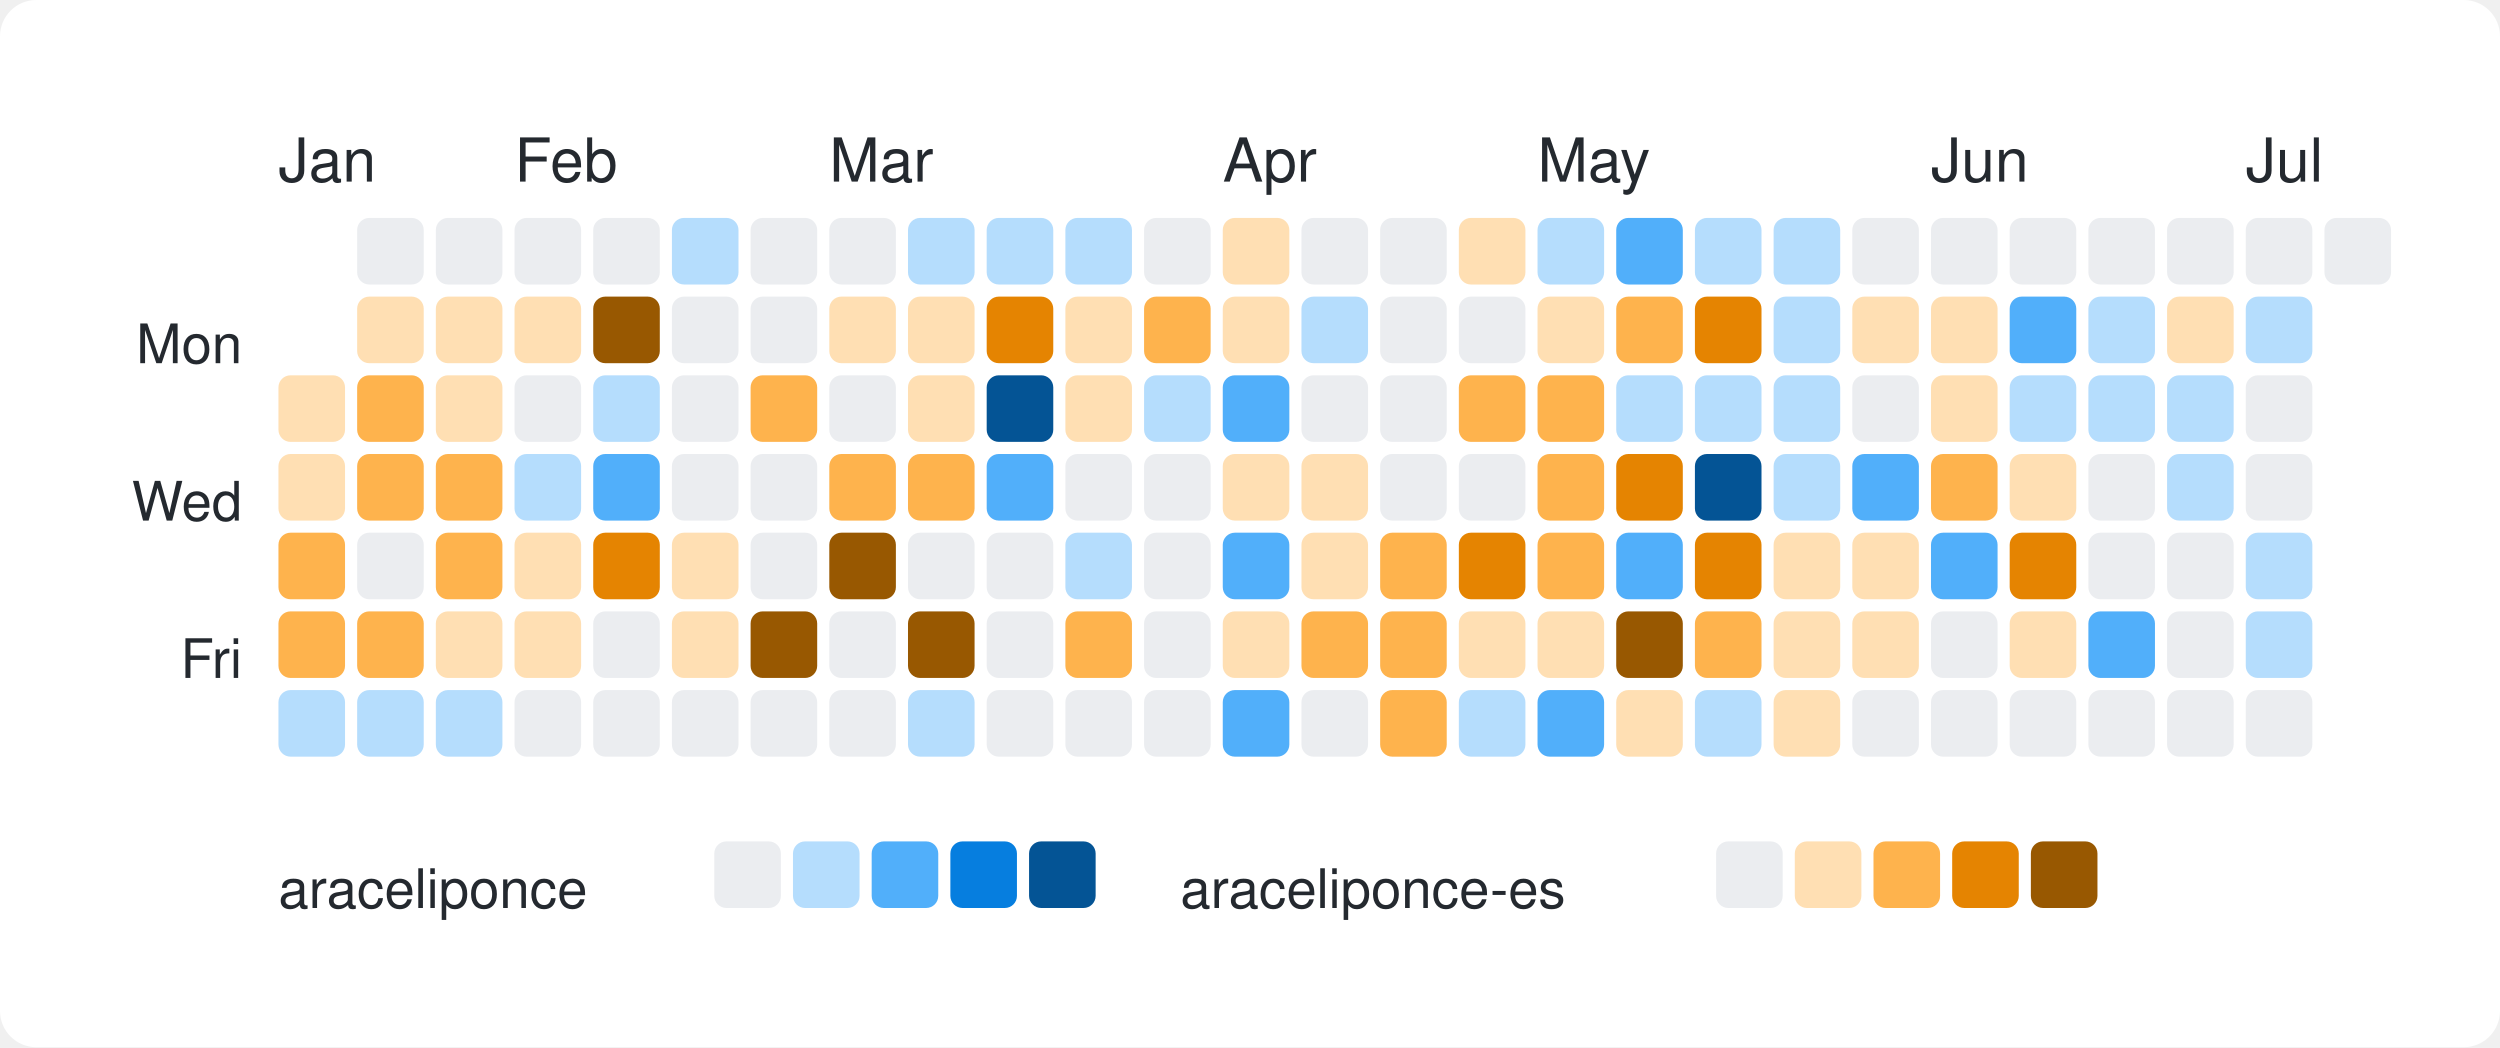
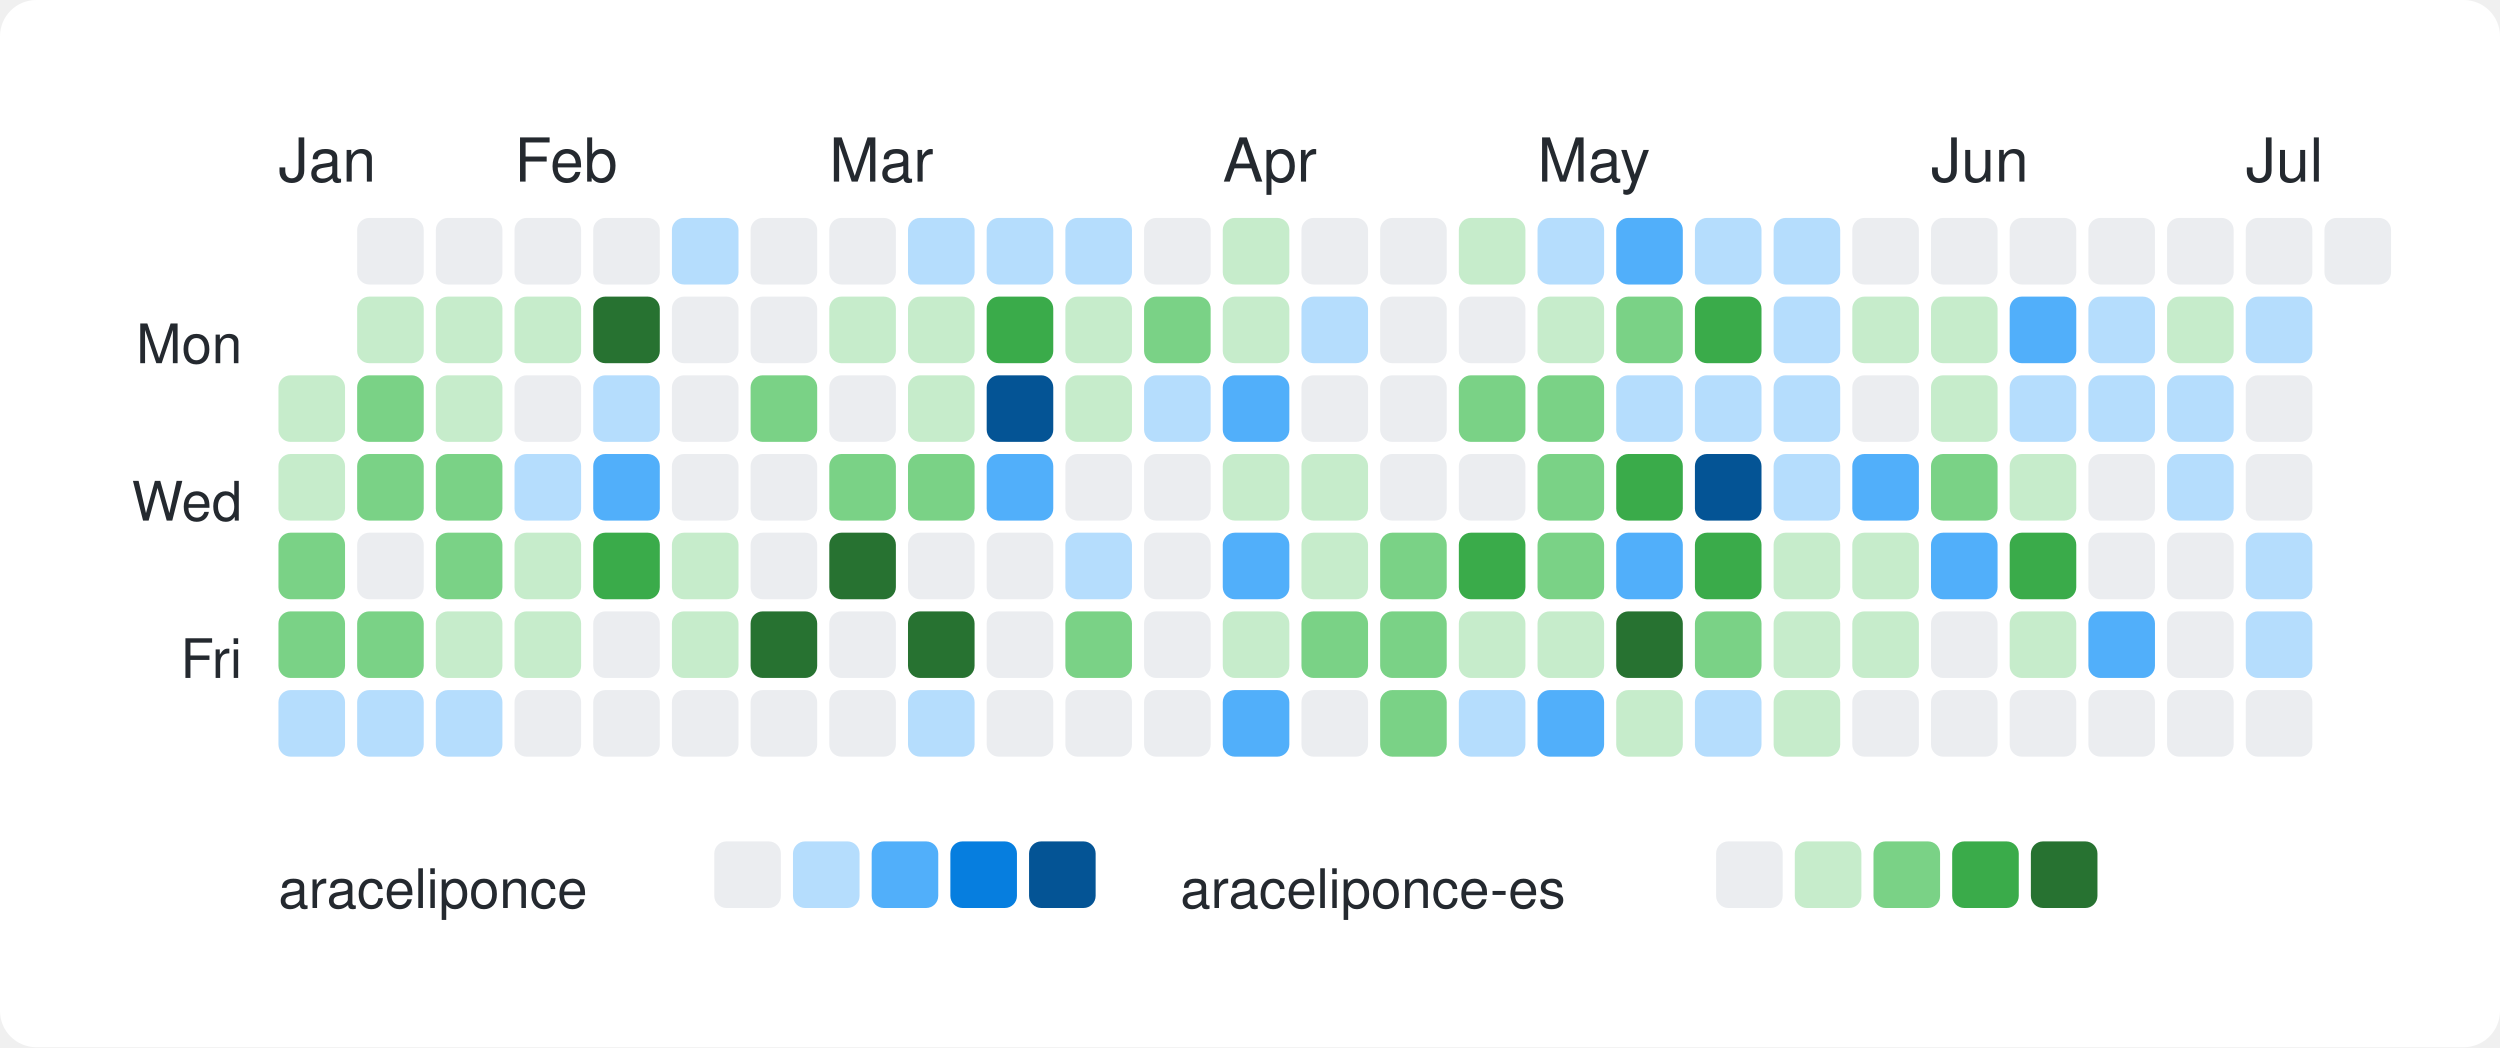
<svg xmlns="http://www.w3.org/2000/svg" width="413" height="173" viewBox="0 0 413 173">
  <rect width="413" height="173" fill="#ffffff" rx="6" ry="6" />
  <text x="46" y="30" fill="#24292f" font-size="10" font-family="-apple-system,BlinkMacSystemFont,'Segoe UI',Helvetica,Arial,sans-serif">Jan</text>
  <text x="85" y="30" fill="#24292f" font-size="10" font-family="-apple-system,BlinkMacSystemFont,'Segoe UI',Helvetica,Arial,sans-serif">Feb</text>
  <text x="137" y="30" fill="#24292f" font-size="10" font-family="-apple-system,BlinkMacSystemFont,'Segoe UI',Helvetica,Arial,sans-serif">Mar</text>
  <text x="202" y="30" fill="#24292f" font-size="10" font-family="-apple-system,BlinkMacSystemFont,'Segoe UI',Helvetica,Arial,sans-serif">Apr</text>
  <text x="254" y="30" fill="#24292f" font-size="10" font-family="-apple-system,BlinkMacSystemFont,'Segoe UI',Helvetica,Arial,sans-serif">May</text>
  <text x="319" y="30" fill="#24292f" font-size="10" font-family="-apple-system,BlinkMacSystemFont,'Segoe UI',Helvetica,Arial,sans-serif">Jun</text>
  <text x="371" y="30" fill="#24292f" font-size="10" font-family="-apple-system,BlinkMacSystemFont,'Segoe UI',Helvetica,Arial,sans-serif">Jul</text>
  <text x="40" y="60" text-anchor="end" fill="#24292f" font-size="9" font-family="-apple-system,BlinkMacSystemFont,'Segoe UI',Helvetica,Arial,sans-serif">Mon</text>
  <text x="40" y="86" text-anchor="end" fill="#24292f" font-size="9" font-family="-apple-system,BlinkMacSystemFont,'Segoe UI',Helvetica,Arial,sans-serif">Wed</text>
  <text x="40" y="112" text-anchor="end" fill="#24292f" font-size="9" font-family="-apple-system,BlinkMacSystemFont,'Segoe UI',Helvetica,Arial,sans-serif">Fri</text>
-   <rect x="46" y="62" width="11" height="11" rx="2" ry="2" fill="#ffdfb3" data-date="2026-01-13" data-count="3" />
-   <rect x="46" y="75" width="11" height="11" rx="2" ry="2" fill="#ffdfb3" data-date="2026-01-14" data-count="3" />
-   <rect x="46" y="88" width="11" height="11" rx="2" ry="2" fill="#feb34d" data-date="2026-01-15" data-count="7" />
-   <rect x="46" y="101" width="11" height="11" rx="2" ry="2" fill="#feb34d" data-date="2026-01-16" data-count="6" />
+   <rect x="46" y="62" width="11" height="11" rx="2" ry="2" fill="#c6eccb" data-date="2026-01-13" data-count="3" />
+   <rect x="46" y="75" width="11" height="11" rx="2" ry="2" fill="#c6eccb" data-date="2026-01-14" data-count="3" />
+   <rect x="46" y="88" width="11" height="11" rx="2" ry="2" fill="#7ad286" data-date="2026-01-15" data-count="7" />
+   <rect x="46" y="101" width="11" height="11" rx="2" ry="2" fill="#7ad286" data-date="2026-01-16" data-count="6" />
  <rect x="46" y="114" width="11" height="11" rx="2" ry="2" fill="#b5ddfd" data-date="2026-01-17" data-count="1" />
  <rect x="59" y="36" width="11" height="11" rx="2" ry="2" fill="#ebedf0" data-date="2026-01-18" data-count="0" />
-   <rect x="59" y="49" width="11" height="11" rx="2" ry="2" fill="#ffdfb3" data-date="2026-01-19" data-count="3" />
-   <rect x="59" y="62" width="11" height="11" rx="2" ry="2" fill="#feb34d" data-date="2026-01-20" data-count="6" />
-   <rect x="59" y="75" width="11" height="11" rx="2" ry="2" fill="#feb34d" data-date="2026-01-21" data-count="6" />
+   <rect x="59" y="49" width="11" height="11" rx="2" ry="2" fill="#c6eccb" data-date="2026-01-19" data-count="3" />
+   <rect x="59" y="62" width="11" height="11" rx="2" ry="2" fill="#7ad286" data-date="2026-01-20" data-count="6" />
+   <rect x="59" y="75" width="11" height="11" rx="2" ry="2" fill="#7ad286" data-date="2026-01-21" data-count="6" />
  <rect x="59" y="88" width="11" height="11" rx="2" ry="2" fill="#ebedf0" data-date="2026-01-22" data-count="0" />
-   <rect x="59" y="101" width="11" height="11" rx="2" ry="2" fill="#feb34d" data-date="2026-01-23" data-count="6" />
+   <rect x="59" y="101" width="11" height="11" rx="2" ry="2" fill="#7ad286" data-date="2026-01-23" data-count="6" />
  <rect x="59" y="114" width="11" height="11" rx="2" ry="2" fill="#b5ddfd" data-date="2026-01-24" data-count="1" />
  <rect x="72" y="36" width="11" height="11" rx="2" ry="2" fill="#ebedf0" data-date="2026-01-25" data-count="0" />
-   <rect x="72" y="49" width="11" height="11" rx="2" ry="2" fill="#ffdfb3" data-date="2026-01-26" data-count="3" />
-   <rect x="72" y="62" width="11" height="11" rx="2" ry="2" fill="#ffdfb3" data-date="2026-01-27" data-count="3" />
-   <rect x="72" y="75" width="11" height="11" rx="2" ry="2" fill="#feb34d" data-date="2026-01-28" data-count="4" />
-   <rect x="72" y="88" width="11" height="11" rx="2" ry="2" fill="#feb34d" data-date="2026-01-29" data-count="6" />
-   <rect x="72" y="101" width="11" height="11" rx="2" ry="2" fill="#ffdfb3" data-date="2026-01-30" data-count="2" />
+   <rect x="72" y="49" width="11" height="11" rx="2" ry="2" fill="#c6eccb" data-date="2026-01-26" data-count="3" />
+   <rect x="72" y="62" width="11" height="11" rx="2" ry="2" fill="#c6eccb" data-date="2026-01-27" data-count="3" />
+   <rect x="72" y="75" width="11" height="11" rx="2" ry="2" fill="#7ad286" data-date="2026-01-28" data-count="4" />
+   <rect x="72" y="88" width="11" height="11" rx="2" ry="2" fill="#7ad286" data-date="2026-01-29" data-count="6" />
+   <rect x="72" y="101" width="11" height="11" rx="2" ry="2" fill="#c6eccb" data-date="2026-01-30" data-count="2" />
  <rect x="72" y="114" width="11" height="11" rx="2" ry="2" fill="#b5ddfd" data-date="2026-01-31" data-count="4" />
  <rect x="85" y="36" width="11" height="11" rx="2" ry="2" fill="#ebedf0" data-date="2026-02-01" data-count="0" />
-   <rect x="85" y="49" width="11" height="11" rx="2" ry="2" fill="#ffdfb3" data-date="2026-02-02" data-count="1" />
+   <rect x="85" y="49" width="11" height="11" rx="2" ry="2" fill="#c6eccb" data-date="2026-02-02" data-count="1" />
  <rect x="85" y="62" width="11" height="11" rx="2" ry="2" fill="#ebedf0" data-date="2026-02-03" data-count="0" />
  <rect x="85" y="75" width="11" height="11" rx="2" ry="2" fill="#b5ddfd" data-date="2026-02-04" data-count="2" />
-   <rect x="85" y="88" width="11" height="11" rx="2" ry="2" fill="#ffdfb3" data-date="2026-02-05" data-count="3" />
-   <rect x="85" y="101" width="11" height="11" rx="2" ry="2" fill="#ffdfb3" data-date="2026-02-06" data-count="3" />
+   <rect x="85" y="88" width="11" height="11" rx="2" ry="2" fill="#c6eccb" data-date="2026-02-05" data-count="3" />
+   <rect x="85" y="101" width="11" height="11" rx="2" ry="2" fill="#c6eccb" data-date="2026-02-06" data-count="3" />
  <rect x="85" y="114" width="11" height="11" rx="2" ry="2" fill="#ebedf0" data-date="2026-02-07" data-count="0" />
  <rect x="98" y="36" width="11" height="11" rx="2" ry="2" fill="#ebedf0" data-date="2026-02-08" data-count="0" />
-   <rect x="98" y="49" width="11" height="11" rx="2" ry="2" fill="#985801" data-date="2026-02-09" data-count="12" />
+   <rect x="98" y="49" width="11" height="11" rx="2" ry="2" fill="#277231" data-date="2026-02-09" data-count="12" />
  <rect x="98" y="62" width="11" height="11" rx="2" ry="2" fill="#b5ddfd" data-date="2026-02-10" data-count="7" />
  <rect x="98" y="75" width="11" height="11" rx="2" ry="2" fill="#51affa" data-date="2026-02-11" data-count="8" />
-   <rect x="98" y="88" width="11" height="11" rx="2" ry="2" fill="#e58401" data-date="2026-02-12" data-count="11" />
+   <rect x="98" y="88" width="11" height="11" rx="2" ry="2" fill="#3aab4a" data-date="2026-02-12" data-count="11" />
  <rect x="98" y="101" width="11" height="11" rx="2" ry="2" fill="#ebedf0" data-date="2026-02-13" data-count="0" />
  <rect x="98" y="114" width="11" height="11" rx="2" ry="2" fill="#ebedf0" data-date="2026-02-14" data-count="0" />
  <rect x="111" y="36" width="11" height="11" rx="2" ry="2" fill="#b5ddfd" data-date="2026-02-15" data-count="3" />
  <rect x="111" y="49" width="11" height="11" rx="2" ry="2" fill="#ebedf0" data-date="2026-02-16" data-count="0" />
  <rect x="111" y="62" width="11" height="11" rx="2" ry="2" fill="#ebedf0" data-date="2026-02-17" data-count="0" />
  <rect x="111" y="75" width="11" height="11" rx="2" ry="2" fill="#ebedf0" data-date="2026-02-18" data-count="0" />
-   <rect x="111" y="88" width="11" height="11" rx="2" ry="2" fill="#ffdfb3" data-date="2026-02-19" data-count="3" />
-   <rect x="111" y="101" width="11" height="11" rx="2" ry="2" fill="#ffdfb3" data-date="2026-02-20" data-count="3" />
+   <rect x="111" y="88" width="11" height="11" rx="2" ry="2" fill="#c6eccb" data-date="2026-02-19" data-count="3" />
+   <rect x="111" y="101" width="11" height="11" rx="2" ry="2" fill="#c6eccb" data-date="2026-02-20" data-count="3" />
  <rect x="111" y="114" width="11" height="11" rx="2" ry="2" fill="#ebedf0" data-date="2026-02-21" data-count="0" />
  <rect x="124" y="36" width="11" height="11" rx="2" ry="2" fill="#ebedf0" data-date="2026-02-22" data-count="0" />
  <rect x="124" y="49" width="11" height="11" rx="2" ry="2" fill="#ebedf0" data-date="2026-02-23" data-count="0" />
-   <rect x="124" y="62" width="11" height="11" rx="2" ry="2" fill="#feb34d" data-date="2026-02-24" data-count="6" />
+   <rect x="124" y="62" width="11" height="11" rx="2" ry="2" fill="#7ad286" data-date="2026-02-24" data-count="6" />
  <rect x="124" y="75" width="11" height="11" rx="2" ry="2" fill="#ebedf0" data-date="2026-02-25" data-count="0" />
  <rect x="124" y="88" width="11" height="11" rx="2" ry="2" fill="#ebedf0" data-date="2026-02-26" data-count="0" />
-   <rect x="124" y="101" width="11" height="11" rx="2" ry="2" fill="#985801" data-date="2026-02-27" data-count="12" />
+   <rect x="124" y="101" width="11" height="11" rx="2" ry="2" fill="#277231" data-date="2026-02-27" data-count="12" />
  <rect x="124" y="114" width="11" height="11" rx="2" ry="2" fill="#ebedf0" data-date="2026-02-28" data-count="0" />
  <rect x="137" y="36" width="11" height="11" rx="2" ry="2" fill="#ebedf0" data-date="2026-03-01" data-count="0" />
-   <rect x="137" y="49" width="11" height="11" rx="2" ry="2" fill="#ffdfb3" data-date="2026-03-02" data-count="3" />
+   <rect x="137" y="49" width="11" height="11" rx="2" ry="2" fill="#c6eccb" data-date="2026-03-02" data-count="3" />
  <rect x="137" y="62" width="11" height="11" rx="2" ry="2" fill="#ebedf0" data-date="2026-03-03" data-count="0" />
-   <rect x="137" y="75" width="11" height="11" rx="2" ry="2" fill="#feb34d" data-date="2026-03-04" data-count="6" />
-   <rect x="137" y="88" width="11" height="11" rx="2" ry="2" fill="#985801" data-date="2026-03-05" data-count="17" />
+   <rect x="137" y="75" width="11" height="11" rx="2" ry="2" fill="#7ad286" data-date="2026-03-04" data-count="6" />
+   <rect x="137" y="88" width="11" height="11" rx="2" ry="2" fill="#277231" data-date="2026-03-05" data-count="17" />
  <rect x="137" y="101" width="11" height="11" rx="2" ry="2" fill="#ebedf0" data-date="2026-03-06" data-count="0" />
  <rect x="137" y="114" width="11" height="11" rx="2" ry="2" fill="#ebedf0" data-date="2026-03-07" data-count="0" />
  <rect x="150" y="36" width="11" height="11" rx="2" ry="2" fill="#b5ddfd" data-date="2026-03-08" data-count="3" />
-   <rect x="150" y="49" width="11" height="11" rx="2" ry="2" fill="#ffdfb3" data-date="2026-03-09" data-count="3" />
-   <rect x="150" y="62" width="11" height="11" rx="2" ry="2" fill="#ffdfb3" data-date="2026-03-10" data-count="5" />
-   <rect x="150" y="75" width="11" height="11" rx="2" ry="2" fill="#feb34d" data-date="2026-03-11" data-count="4" />
+   <rect x="150" y="49" width="11" height="11" rx="2" ry="2" fill="#c6eccb" data-date="2026-03-09" data-count="3" />
+   <rect x="150" y="62" width="11" height="11" rx="2" ry="2" fill="#c6eccb" data-date="2026-03-10" data-count="5" />
+   <rect x="150" y="75" width="11" height="11" rx="2" ry="2" fill="#7ad286" data-date="2026-03-11" data-count="4" />
  <rect x="150" y="88" width="11" height="11" rx="2" ry="2" fill="#ebedf0" data-date="2026-03-12" data-count="0" />
-   <rect x="150" y="101" width="11" height="11" rx="2" ry="2" fill="#985801" data-date="2026-03-13" data-count="10" />
+   <rect x="150" y="101" width="11" height="11" rx="2" ry="2" fill="#277231" data-date="2026-03-13" data-count="10" />
  <rect x="150" y="114" width="11" height="11" rx="2" ry="2" fill="#b5ddfd" data-date="2026-03-14" data-count="3" />
  <rect x="163" y="36" width="11" height="11" rx="2" ry="2" fill="#b5ddfd" data-date="2026-03-15" data-count="4" />
-   <rect x="163" y="49" width="11" height="11" rx="2" ry="2" fill="#e58401" data-date="2026-03-16" data-count="10" />
+   <rect x="163" y="49" width="11" height="11" rx="2" ry="2" fill="#3aab4a" data-date="2026-03-16" data-count="10" />
  <rect x="163" y="62" width="11" height="11" rx="2" ry="2" fill="#045495" data-date="2026-03-17" data-count="25" />
  <rect x="163" y="75" width="11" height="11" rx="2" ry="2" fill="#51affa" data-date="2026-03-18" data-count="13" />
  <rect x="163" y="88" width="11" height="11" rx="2" ry="2" fill="#ebedf0" data-date="2026-03-19" data-count="0" />
  <rect x="163" y="101" width="11" height="11" rx="2" ry="2" fill="#ebedf0" data-date="2026-03-20" data-count="0" />
  <rect x="163" y="114" width="11" height="11" rx="2" ry="2" fill="#ebedf0" data-date="2026-03-21" data-count="0" />
  <rect x="176" y="36" width="11" height="11" rx="2" ry="2" fill="#b5ddfd" data-date="2026-03-22" data-count="3" />
-   <rect x="176" y="49" width="11" height="11" rx="2" ry="2" fill="#ffdfb3" data-date="2026-03-23" data-count="3" />
-   <rect x="176" y="62" width="11" height="11" rx="2" ry="2" fill="#ffdfb3" data-date="2026-03-24" data-count="3" />
+   <rect x="176" y="49" width="11" height="11" rx="2" ry="2" fill="#c6eccb" data-date="2026-03-23" data-count="3" />
+   <rect x="176" y="62" width="11" height="11" rx="2" ry="2" fill="#c6eccb" data-date="2026-03-24" data-count="3" />
  <rect x="176" y="75" width="11" height="11" rx="2" ry="2" fill="#ebedf0" data-date="2026-03-25" data-count="0" />
  <rect x="176" y="88" width="11" height="11" rx="2" ry="2" fill="#b5ddfd" data-date="2026-03-26" data-count="3" />
-   <rect x="176" y="101" width="11" height="11" rx="2" ry="2" fill="#feb34d" data-date="2026-03-27" data-count="4" />
+   <rect x="176" y="101" width="11" height="11" rx="2" ry="2" fill="#7ad286" data-date="2026-03-27" data-count="4" />
  <rect x="176" y="114" width="11" height="11" rx="2" ry="2" fill="#ebedf0" data-date="2026-03-28" data-count="0" />
  <rect x="189" y="36" width="11" height="11" rx="2" ry="2" fill="#ebedf0" data-date="2026-03-29" data-count="0" />
-   <rect x="189" y="49" width="11" height="11" rx="2" ry="2" fill="#feb34d" data-date="2026-03-30" data-count="10" />
+   <rect x="189" y="49" width="11" height="11" rx="2" ry="2" fill="#7ad286" data-date="2026-03-30" data-count="10" />
  <rect x="189" y="62" width="11" height="11" rx="2" ry="2" fill="#b5ddfd" data-date="2026-03-31" data-count="3" />
  <rect x="189" y="75" width="11" height="11" rx="2" ry="2" fill="#ebedf0" data-date="2026-04-01" data-count="0" />
  <rect x="189" y="88" width="11" height="11" rx="2" ry="2" fill="#ebedf0" data-date="2026-04-02" data-count="0" />
  <rect x="189" y="101" width="11" height="11" rx="2" ry="2" fill="#ebedf0" data-date="2026-04-03" data-count="0" />
  <rect x="189" y="114" width="11" height="11" rx="2" ry="2" fill="#ebedf0" data-date="2026-04-04" data-count="0" />
-   <rect x="202" y="36" width="11" height="11" rx="2" ry="2" fill="#ffdfb3" data-date="2026-04-05" data-count="1" />
-   <rect x="202" y="49" width="11" height="11" rx="2" ry="2" fill="#ffdfb3" data-date="2026-04-06" data-count="1" />
+   <rect x="202" y="36" width="11" height="11" rx="2" ry="2" fill="#c6eccb" data-date="2026-04-05" data-count="1" />
+   <rect x="202" y="49" width="11" height="11" rx="2" ry="2" fill="#c6eccb" data-date="2026-04-06" data-count="1" />
  <rect x="202" y="62" width="11" height="11" rx="2" ry="2" fill="#51affa" data-date="2026-04-07" data-count="8" />
-   <rect x="202" y="75" width="11" height="11" rx="2" ry="2" fill="#ffdfb3" data-date="2026-04-08" data-count="5" />
+   <rect x="202" y="75" width="11" height="11" rx="2" ry="2" fill="#c6eccb" data-date="2026-04-08" data-count="5" />
  <rect x="202" y="88" width="11" height="11" rx="2" ry="2" fill="#51affa" data-date="2026-04-09" data-count="14" />
-   <rect x="202" y="101" width="11" height="11" rx="2" ry="2" fill="#ffdfb3" data-date="2026-04-10" data-count="3" />
+   <rect x="202" y="101" width="11" height="11" rx="2" ry="2" fill="#c6eccb" data-date="2026-04-10" data-count="3" />
  <rect x="202" y="114" width="11" height="11" rx="2" ry="2" fill="#51affa" data-date="2026-04-11" data-count="7" />
  <rect x="215" y="36" width="11" height="11" rx="2" ry="2" fill="#ebedf0" data-date="2026-04-12" data-count="0" />
  <rect x="215" y="49" width="11" height="11" rx="2" ry="2" fill="#b5ddfd" data-date="2026-04-13" data-count="4" />
  <rect x="215" y="62" width="11" height="11" rx="2" ry="2" fill="#ebedf0" data-date="2026-04-14" data-count="0" />
-   <rect x="215" y="75" width="11" height="11" rx="2" ry="2" fill="#ffdfb3" data-date="2026-04-15" data-count="1" />
-   <rect x="215" y="88" width="11" height="11" rx="2" ry="2" fill="#ffdfb3" data-date="2026-04-16" data-count="2" />
-   <rect x="215" y="101" width="11" height="11" rx="2" ry="2" fill="#feb34d" data-date="2026-04-17" data-count="6" />
+   <rect x="215" y="75" width="11" height="11" rx="2" ry="2" fill="#c6eccb" data-date="2026-04-15" data-count="1" />
+   <rect x="215" y="88" width="11" height="11" rx="2" ry="2" fill="#c6eccb" data-date="2026-04-16" data-count="2" />
+   <rect x="215" y="101" width="11" height="11" rx="2" ry="2" fill="#7ad286" data-date="2026-04-17" data-count="6" />
  <rect x="215" y="114" width="11" height="11" rx="2" ry="2" fill="#ebedf0" data-date="2026-04-18" data-count="0" />
  <rect x="228" y="36" width="11" height="11" rx="2" ry="2" fill="#ebedf0" data-date="2026-04-19" data-count="0" />
  <rect x="228" y="49" width="11" height="11" rx="2" ry="2" fill="#ebedf0" data-date="2026-04-20" data-count="0" />
  <rect x="228" y="62" width="11" height="11" rx="2" ry="2" fill="#ebedf0" data-date="2026-04-21" data-count="0" />
  <rect x="228" y="75" width="11" height="11" rx="2" ry="2" fill="#ebedf0" data-date="2026-04-22" data-count="0" />
-   <rect x="228" y="88" width="11" height="11" rx="2" ry="2" fill="#feb34d" data-date="2026-04-23" data-count="5" />
-   <rect x="228" y="101" width="11" height="11" rx="2" ry="2" fill="#feb34d" data-date="2026-04-24" data-count="4" />
-   <rect x="228" y="114" width="11" height="11" rx="2" ry="2" fill="#feb34d" data-date="2026-04-25" data-count="10" />
-   <rect x="241" y="36" width="11" height="11" rx="2" ry="2" fill="#ffdfb3" data-date="2026-04-26" data-count="3" />
+   <rect x="228" y="88" width="11" height="11" rx="2" ry="2" fill="#7ad286" data-date="2026-04-23" data-count="5" />
+   <rect x="228" y="101" width="11" height="11" rx="2" ry="2" fill="#7ad286" data-date="2026-04-24" data-count="4" />
+   <rect x="228" y="114" width="11" height="11" rx="2" ry="2" fill="#7ad286" data-date="2026-04-25" data-count="10" />
+   <rect x="241" y="36" width="11" height="11" rx="2" ry="2" fill="#c6eccb" data-date="2026-04-26" data-count="3" />
  <rect x="241" y="49" width="11" height="11" rx="2" ry="2" fill="#ebedf0" data-date="2026-04-27" data-count="0" />
-   <rect x="241" y="62" width="11" height="11" rx="2" ry="2" fill="#feb34d" data-date="2026-04-28" data-count="6" />
+   <rect x="241" y="62" width="11" height="11" rx="2" ry="2" fill="#7ad286" data-date="2026-04-28" data-count="6" />
  <rect x="241" y="75" width="11" height="11" rx="2" ry="2" fill="#ebedf0" data-date="2026-04-29" data-count="0" />
-   <rect x="241" y="88" width="11" height="11" rx="2" ry="2" fill="#e58401" data-date="2026-04-30" data-count="7" />
-   <rect x="241" y="101" width="11" height="11" rx="2" ry="2" fill="#ffdfb3" data-date="2026-05-01" data-count="2" />
+   <rect x="241" y="88" width="11" height="11" rx="2" ry="2" fill="#3aab4a" data-date="2026-04-30" data-count="7" />
+   <rect x="241" y="101" width="11" height="11" rx="2" ry="2" fill="#c6eccb" data-date="2026-05-01" data-count="2" />
  <rect x="241" y="114" width="11" height="11" rx="2" ry="2" fill="#b5ddfd" data-date="2026-05-02" data-count="1" />
  <rect x="254" y="36" width="11" height="11" rx="2" ry="2" fill="#b5ddfd" data-date="2026-05-03" data-count="4" />
-   <rect x="254" y="49" width="11" height="11" rx="2" ry="2" fill="#ffdfb3" data-date="2026-05-04" data-count="3" />
-   <rect x="254" y="62" width="11" height="11" rx="2" ry="2" fill="#feb34d" data-date="2026-05-05" data-count="6" />
-   <rect x="254" y="75" width="11" height="11" rx="2" ry="2" fill="#feb34d" data-date="2026-05-06" data-count="6" />
-   <rect x="254" y="88" width="11" height="11" rx="2" ry="2" fill="#feb34d" data-date="2026-05-07" data-count="4" />
-   <rect x="254" y="101" width="11" height="11" rx="2" ry="2" fill="#ffdfb3" data-date="2026-05-08" data-count="3" />
+   <rect x="254" y="49" width="11" height="11" rx="2" ry="2" fill="#c6eccb" data-date="2026-05-04" data-count="3" />
+   <rect x="254" y="62" width="11" height="11" rx="2" ry="2" fill="#7ad286" data-date="2026-05-05" data-count="6" />
+   <rect x="254" y="75" width="11" height="11" rx="2" ry="2" fill="#7ad286" data-date="2026-05-06" data-count="6" />
+   <rect x="254" y="88" width="11" height="11" rx="2" ry="2" fill="#7ad286" data-date="2026-05-07" data-count="4" />
+   <rect x="254" y="101" width="11" height="11" rx="2" ry="2" fill="#c6eccb" data-date="2026-05-08" data-count="3" />
  <rect x="254" y="114" width="11" height="11" rx="2" ry="2" fill="#51affa" data-date="2026-05-09" data-count="6" />
  <rect x="267" y="36" width="11" height="11" rx="2" ry="2" fill="#51affa" data-date="2026-05-10" data-count="6" />
-   <rect x="267" y="49" width="11" height="11" rx="2" ry="2" fill="#feb34d" data-date="2026-05-11" data-count="4" />
+   <rect x="267" y="49" width="11" height="11" rx="2" ry="2" fill="#7ad286" data-date="2026-05-11" data-count="4" />
  <rect x="267" y="62" width="11" height="11" rx="2" ry="2" fill="#b5ddfd" data-date="2026-05-12" data-count="3" />
-   <rect x="267" y="75" width="11" height="11" rx="2" ry="2" fill="#e58401" data-date="2026-05-13" data-count="15" />
+   <rect x="267" y="75" width="11" height="11" rx="2" ry="2" fill="#3aab4a" data-date="2026-05-13" data-count="15" />
  <rect x="267" y="88" width="11" height="11" rx="2" ry="2" fill="#51affa" data-date="2026-05-14" data-count="10" />
-   <rect x="267" y="101" width="11" height="11" rx="2" ry="2" fill="#985801" data-date="2026-05-15" data-count="12" />
-   <rect x="267" y="114" width="11" height="11" rx="2" ry="2" fill="#ffdfb3" data-date="2026-05-16" data-count="1" />
+   <rect x="267" y="101" width="11" height="11" rx="2" ry="2" fill="#277231" data-date="2026-05-15" data-count="12" />
+   <rect x="267" y="114" width="11" height="11" rx="2" ry="2" fill="#c6eccb" data-date="2026-05-16" data-count="1" />
  <rect x="280" y="36" width="11" height="11" rx="2" ry="2" fill="#b5ddfd" data-date="2026-05-17" data-count="2" />
-   <rect x="280" y="49" width="11" height="11" rx="2" ry="2" fill="#e58401" data-date="2026-05-18" data-count="9" />
+   <rect x="280" y="49" width="11" height="11" rx="2" ry="2" fill="#3aab4a" data-date="2026-05-18" data-count="9" />
  <rect x="280" y="62" width="11" height="11" rx="2" ry="2" fill="#b5ddfd" data-date="2026-05-19" data-count="3" />
  <rect x="280" y="75" width="11" height="11" rx="2" ry="2" fill="#045495" data-date="2026-05-20" data-count="18" />
-   <rect x="280" y="88" width="11" height="11" rx="2" ry="2" fill="#e58401" data-date="2026-05-21" data-count="13" />
-   <rect x="280" y="101" width="11" height="11" rx="2" ry="2" fill="#feb34d" data-date="2026-05-22" data-count="5" />
+   <rect x="280" y="88" width="11" height="11" rx="2" ry="2" fill="#3aab4a" data-date="2026-05-21" data-count="13" />
+   <rect x="280" y="101" width="11" height="11" rx="2" ry="2" fill="#7ad286" data-date="2026-05-22" data-count="5" />
  <rect x="280" y="114" width="11" height="11" rx="2" ry="2" fill="#b5ddfd" data-date="2026-05-23" data-count="4" />
  <rect x="293" y="36" width="11" height="11" rx="2" ry="2" fill="#b5ddfd" data-date="2026-05-24" data-count="4" />
  <rect x="293" y="49" width="11" height="11" rx="2" ry="2" fill="#b5ddfd" data-date="2026-05-25" data-count="4" />
  <rect x="293" y="62" width="11" height="11" rx="2" ry="2" fill="#b5ddfd" data-date="2026-05-26" data-count="4" />
  <rect x="293" y="75" width="11" height="11" rx="2" ry="2" fill="#b5ddfd" data-date="2026-05-27" data-count="3" />
-   <rect x="293" y="88" width="11" height="11" rx="2" ry="2" fill="#ffdfb3" data-date="2026-05-28" data-count="2" />
-   <rect x="293" y="101" width="11" height="11" rx="2" ry="2" fill="#ffdfb3" data-date="2026-05-29" data-count="1" />
-   <rect x="293" y="114" width="11" height="11" rx="2" ry="2" fill="#ffdfb3" data-date="2026-05-30" data-count="3" />
+   <rect x="293" y="88" width="11" height="11" rx="2" ry="2" fill="#c6eccb" data-date="2026-05-28" data-count="2" />
+   <rect x="293" y="101" width="11" height="11" rx="2" ry="2" fill="#c6eccb" data-date="2026-05-29" data-count="1" />
+   <rect x="293" y="114" width="11" height="11" rx="2" ry="2" fill="#c6eccb" data-date="2026-05-30" data-count="3" />
  <rect x="306" y="36" width="11" height="11" rx="2" ry="2" fill="#ebedf0" data-date="2026-05-31" data-count="0" />
-   <rect x="306" y="49" width="11" height="11" rx="2" ry="2" fill="#ffdfb3" data-date="2026-06-01" data-count="3" />
+   <rect x="306" y="49" width="11" height="11" rx="2" ry="2" fill="#c6eccb" data-date="2026-06-01" data-count="3" />
  <rect x="306" y="62" width="11" height="11" rx="2" ry="2" fill="#ebedf0" data-date="2026-06-02" data-count="0" />
  <rect x="306" y="75" width="11" height="11" rx="2" ry="2" fill="#51affa" data-date="2026-06-03" data-count="11" />
-   <rect x="306" y="88" width="11" height="11" rx="2" ry="2" fill="#ffdfb3" data-date="2026-06-04" data-count="3" />
-   <rect x="306" y="101" width="11" height="11" rx="2" ry="2" fill="#ffdfb3" data-date="2026-06-05" data-count="1" />
+   <rect x="306" y="88" width="11" height="11" rx="2" ry="2" fill="#c6eccb" data-date="2026-06-04" data-count="3" />
+   <rect x="306" y="101" width="11" height="11" rx="2" ry="2" fill="#c6eccb" data-date="2026-06-05" data-count="1" />
  <rect x="306" y="114" width="11" height="11" rx="2" ry="2" fill="#ebedf0" data-date="2026-06-06" data-count="0" />
  <rect x="319" y="36" width="11" height="11" rx="2" ry="2" fill="#ebedf0" data-date="2026-06-07" data-count="0" />
-   <rect x="319" y="49" width="11" height="11" rx="2" ry="2" fill="#ffdfb3" data-date="2026-06-08" data-count="3" />
-   <rect x="319" y="62" width="11" height="11" rx="2" ry="2" fill="#ffdfb3" data-date="2026-06-09" data-count="2" />
-   <rect x="319" y="75" width="11" height="11" rx="2" ry="2" fill="#feb34d" data-date="2026-06-10" data-count="5" />
+   <rect x="319" y="49" width="11" height="11" rx="2" ry="2" fill="#c6eccb" data-date="2026-06-08" data-count="3" />
+   <rect x="319" y="62" width="11" height="11" rx="2" ry="2" fill="#c6eccb" data-date="2026-06-09" data-count="2" />
+   <rect x="319" y="75" width="11" height="11" rx="2" ry="2" fill="#7ad286" data-date="2026-06-10" data-count="5" />
  <rect x="319" y="88" width="11" height="11" rx="2" ry="2" fill="#51affa" data-date="2026-06-11" data-count="8" />
  <rect x="319" y="101" width="11" height="11" rx="2" ry="2" fill="#ebedf0" data-date="2026-06-12" data-count="0" />
  <rect x="319" y="114" width="11" height="11" rx="2" ry="2" fill="#ebedf0" data-date="2026-06-13" data-count="0" />
  <rect x="332" y="36" width="11" height="11" rx="2" ry="2" fill="#ebedf0" data-date="2026-06-14" data-count="0" />
  <rect x="332" y="49" width="11" height="11" rx="2" ry="2" fill="#51affa" data-date="2026-06-15" data-count="6" />
  <rect x="332" y="62" width="11" height="11" rx="2" ry="2" fill="#b5ddfd" data-date="2026-06-16" data-count="1" />
-   <rect x="332" y="75" width="11" height="11" rx="2" ry="2" fill="#ffdfb3" data-date="2026-06-17" data-count="3" />
-   <rect x="332" y="88" width="11" height="11" rx="2" ry="2" fill="#e58401" data-date="2026-06-18" data-count="10" />
-   <rect x="332" y="101" width="11" height="11" rx="2" ry="2" fill="#ffdfb3" data-date="2026-06-19" data-count="1" />
+   <rect x="332" y="75" width="11" height="11" rx="2" ry="2" fill="#c6eccb" data-date="2026-06-17" data-count="3" />
+   <rect x="332" y="88" width="11" height="11" rx="2" ry="2" fill="#3aab4a" data-date="2026-06-18" data-count="10" />
+   <rect x="332" y="101" width="11" height="11" rx="2" ry="2" fill="#c6eccb" data-date="2026-06-19" data-count="1" />
  <rect x="332" y="114" width="11" height="11" rx="2" ry="2" fill="#ebedf0" data-date="2026-06-20" data-count="0" />
  <rect x="345" y="36" width="11" height="11" rx="2" ry="2" fill="#ebedf0" data-date="2026-06-21" data-count="0" />
  <rect x="345" y="49" width="11" height="11" rx="2" ry="2" fill="#b5ddfd" data-date="2026-06-22" data-count="3" />
  <rect x="345" y="62" width="11" height="11" rx="2" ry="2" fill="#b5ddfd" data-date="2026-06-23" data-count="2" />
  <rect x="345" y="75" width="11" height="11" rx="2" ry="2" fill="#ebedf0" data-date="2026-06-24" data-count="0" />
  <rect x="345" y="88" width="11" height="11" rx="2" ry="2" fill="#ebedf0" data-date="2026-06-25" data-count="0" />
  <rect x="345" y="101" width="11" height="11" rx="2" ry="2" fill="#51affa" data-date="2026-06-26" data-count="6" />
  <rect x="345" y="114" width="11" height="11" rx="2" ry="2" fill="#ebedf0" data-date="2026-06-27" data-count="0" />
  <rect x="358" y="36" width="11" height="11" rx="2" ry="2" fill="#ebedf0" data-date="2026-06-28" data-count="0" />
-   <rect x="358" y="49" width="11" height="11" rx="2" ry="2" fill="#ffdfb3" data-date="2026-06-29" data-count="4" />
+   <rect x="358" y="49" width="11" height="11" rx="2" ry="2" fill="#c6eccb" data-date="2026-06-29" data-count="4" />
  <rect x="358" y="62" width="11" height="11" rx="2" ry="2" fill="#b5ddfd" data-date="2026-06-30" data-count="2" />
  <rect x="358" y="75" width="11" height="11" rx="2" ry="2" fill="#b5ddfd" data-date="2026-07-01" data-count="1" />
  <rect x="358" y="88" width="11" height="11" rx="2" ry="2" fill="#ebedf0" data-date="2026-07-02" data-count="0" />
  <rect x="358" y="101" width="11" height="11" rx="2" ry="2" fill="#ebedf0" data-date="2026-07-03" data-count="0" />
  <rect x="358" y="114" width="11" height="11" rx="2" ry="2" fill="#ebedf0" data-date="2026-07-04" data-count="0" />
  <rect x="371" y="36" width="11" height="11" rx="2" ry="2" fill="#ebedf0" data-date="2026-07-05" data-count="0" />
  <rect x="371" y="49" width="11" height="11" rx="2" ry="2" fill="#b5ddfd" data-date="2026-07-06" data-count="1" />
  <rect x="371" y="62" width="11" height="11" rx="2" ry="2" fill="#ebedf0" data-date="2026-07-07" data-count="0" />
  <rect x="371" y="75" width="11" height="11" rx="2" ry="2" fill="#ebedf0" data-date="2026-07-08" data-count="0" />
  <rect x="371" y="88" width="11" height="11" rx="2" ry="2" fill="#b5ddfd" data-date="2026-07-09" data-count="6" />
  <rect x="371" y="101" width="11" height="11" rx="2" ry="2" fill="#b5ddfd" data-date="2026-07-10" data-count="2" />
  <rect x="371" y="114" width="11" height="11" rx="2" ry="2" fill="#ebedf0" data-date="2026-07-11" data-count="0" />
  <rect x="384" y="36" width="11" height="11" rx="2" ry="2" fill="#ebedf0" data-date="2026-07-12" data-count="0" />
  <text x="46" y="150" fill="#24292f" font-size="9" font-family="-apple-system,BlinkMacSystemFont,'Segoe UI',Helvetica,Arial,sans-serif">araceliponce</text>
  <rect x="118" y="139" width="11" height="11" rx="2" ry="2" fill="#ebedf0" />
  <rect x="131" y="139" width="11" height="11" rx="2" ry="2" fill="#b5ddfd" />
  <rect x="144" y="139" width="11" height="11" rx="2" ry="2" fill="#51affa" />
  <rect x="157" y="139" width="11" height="11" rx="2" ry="2" fill="#067edf" />
  <rect x="170" y="139" width="11" height="11" rx="2" ry="2" fill="#045495" />
  <text x="195" y="150" fill="#24292f" font-size="9" font-family="-apple-system,BlinkMacSystemFont,'Segoe UI',Helvetica,Arial,sans-serif">araceliponce-es</text>
  <rect x="283.5" y="139" width="11" height="11" rx="2" ry="2" fill="#ebedf0" />
-   <rect x="296.5" y="139" width="11" height="11" rx="2" ry="2" fill="#ffdfb3" />
-   <rect x="309.5" y="139" width="11" height="11" rx="2" ry="2" fill="#feb34d" />
-   <rect x="322.5" y="139" width="11" height="11" rx="2" ry="2" fill="#e58401" />
-   <rect x="335.5" y="139" width="11" height="11" rx="2" ry="2" fill="#985801" />
+   <rect x="296.5" y="139" width="11" height="11" rx="2" ry="2" fill="#c6eccb" />
+   <rect x="309.5" y="139" width="11" height="11" rx="2" ry="2" fill="#7ad286" />
+   <rect x="322.5" y="139" width="11" height="11" rx="2" ry="2" fill="#3aab4a" />
+   <rect x="335.5" y="139" width="11" height="11" rx="2" ry="2" fill="#277231" />
</svg>
